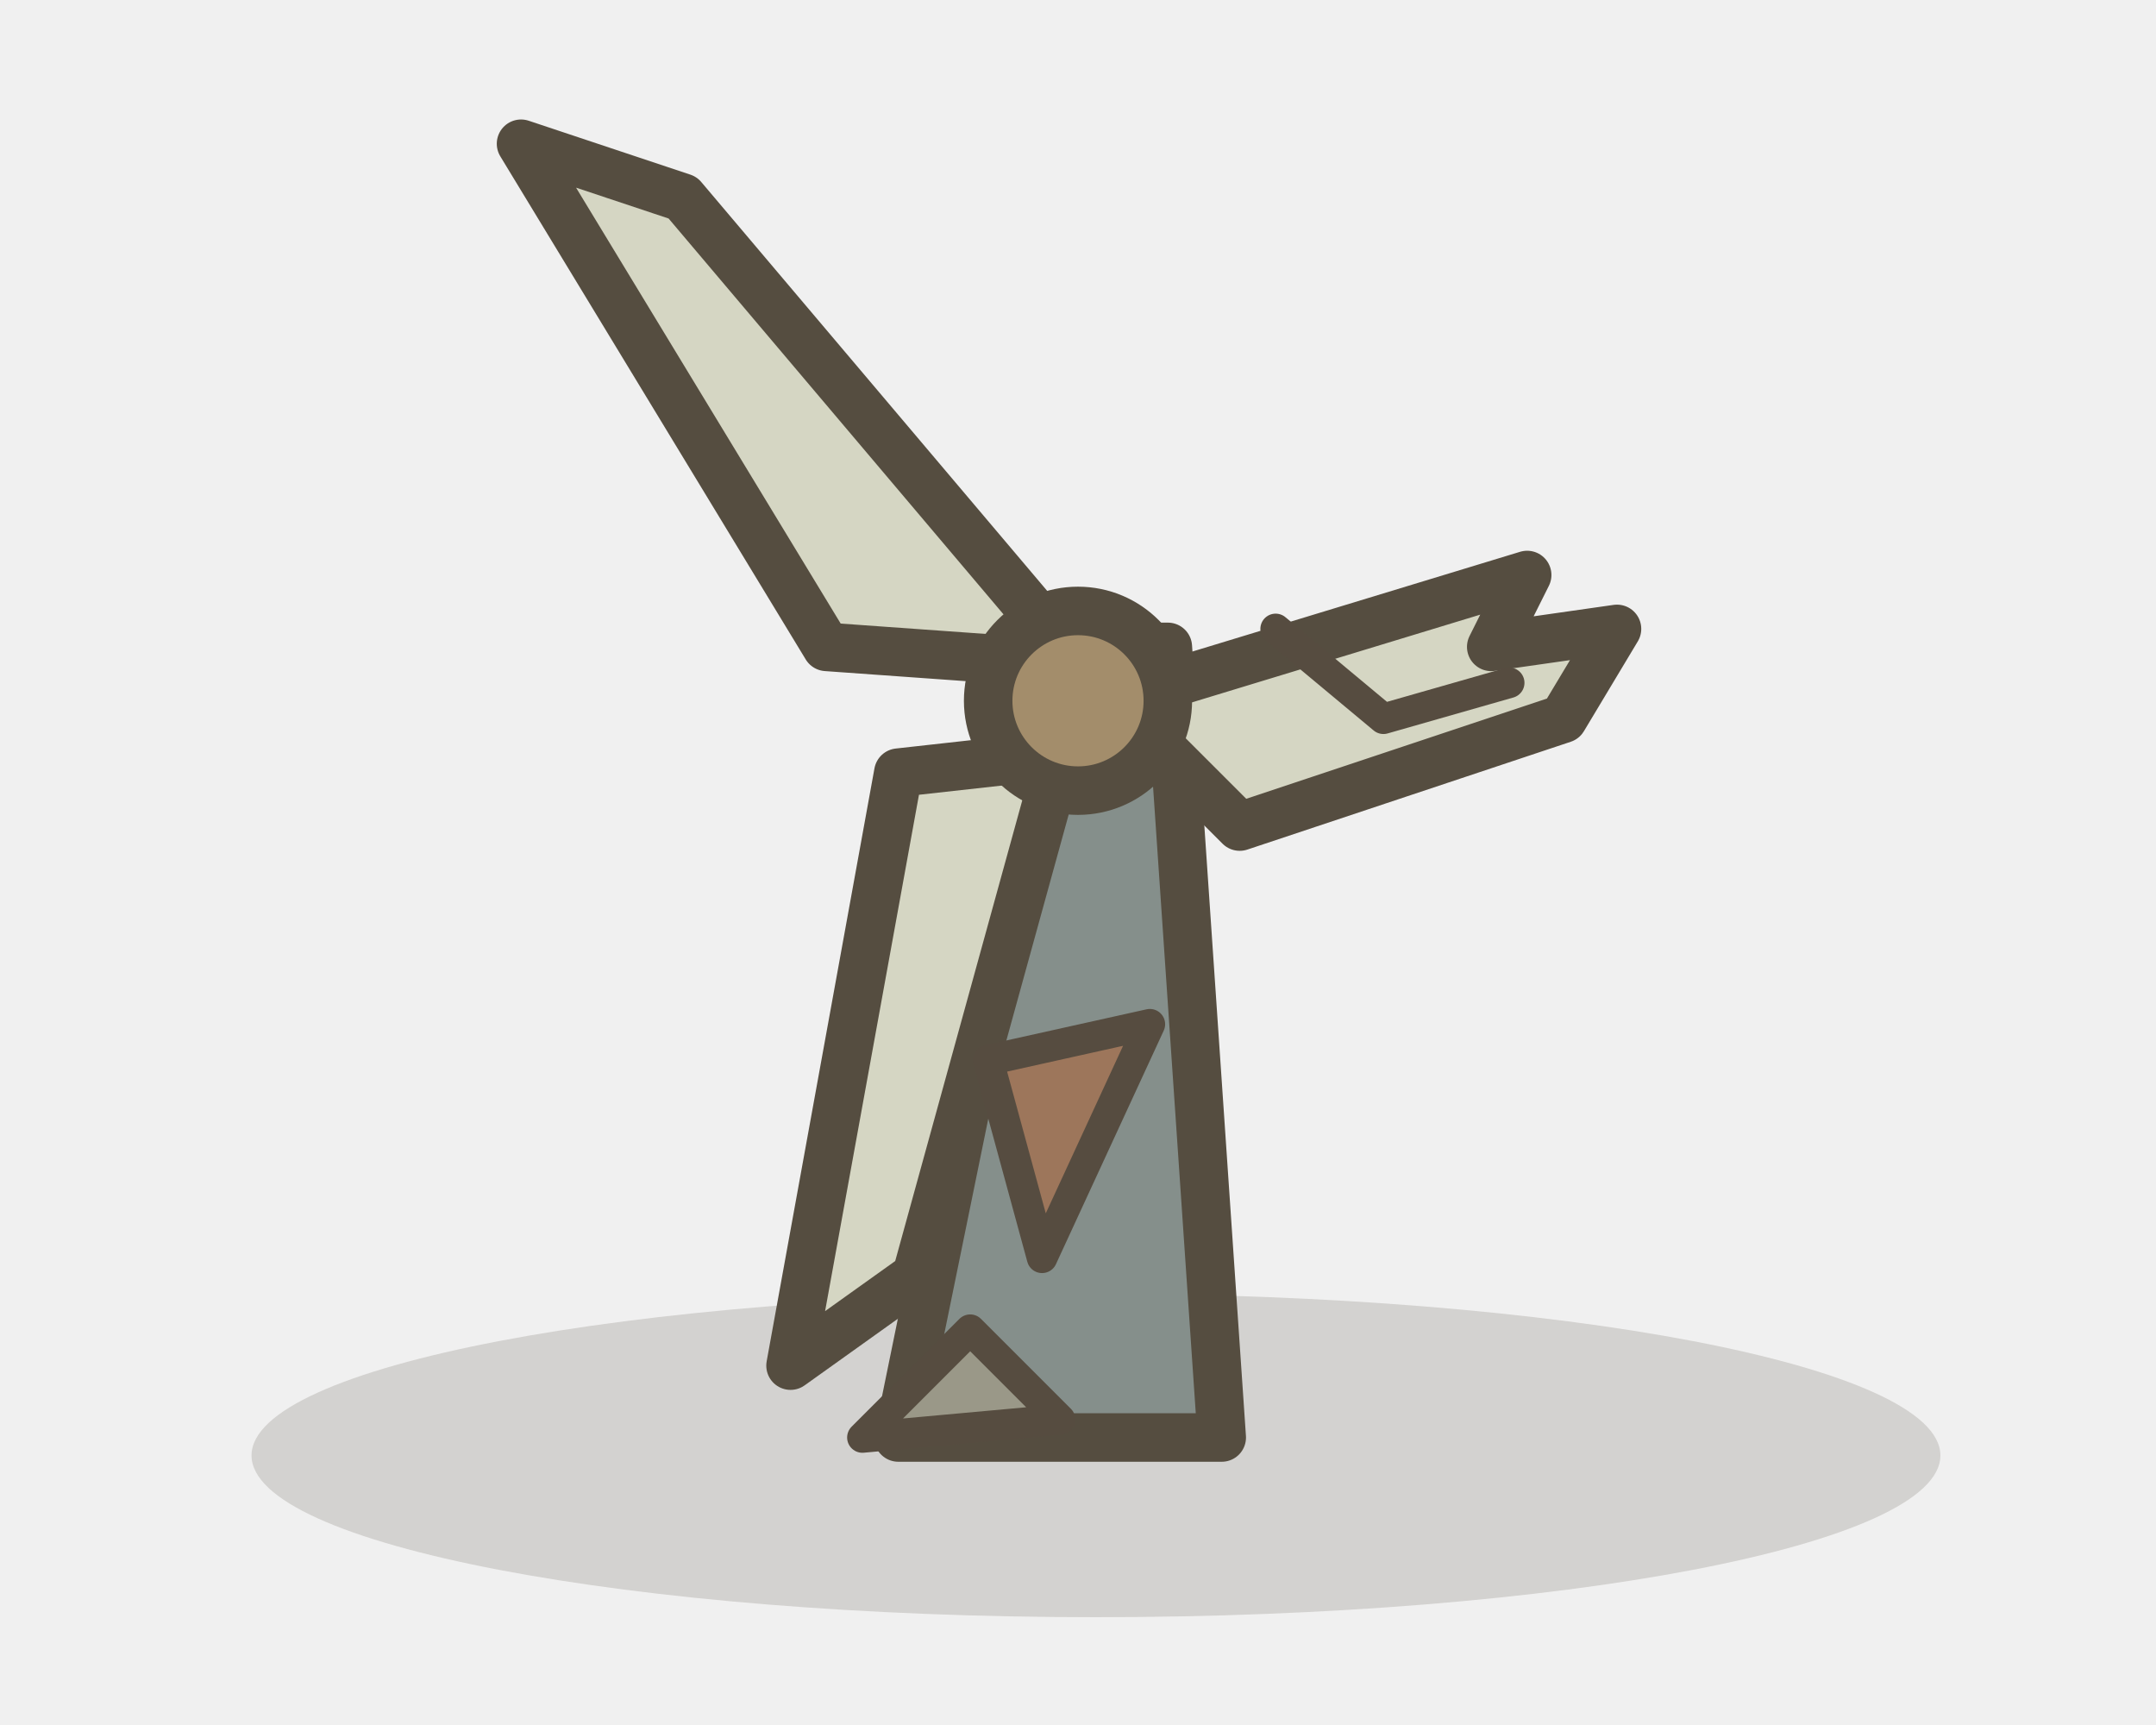
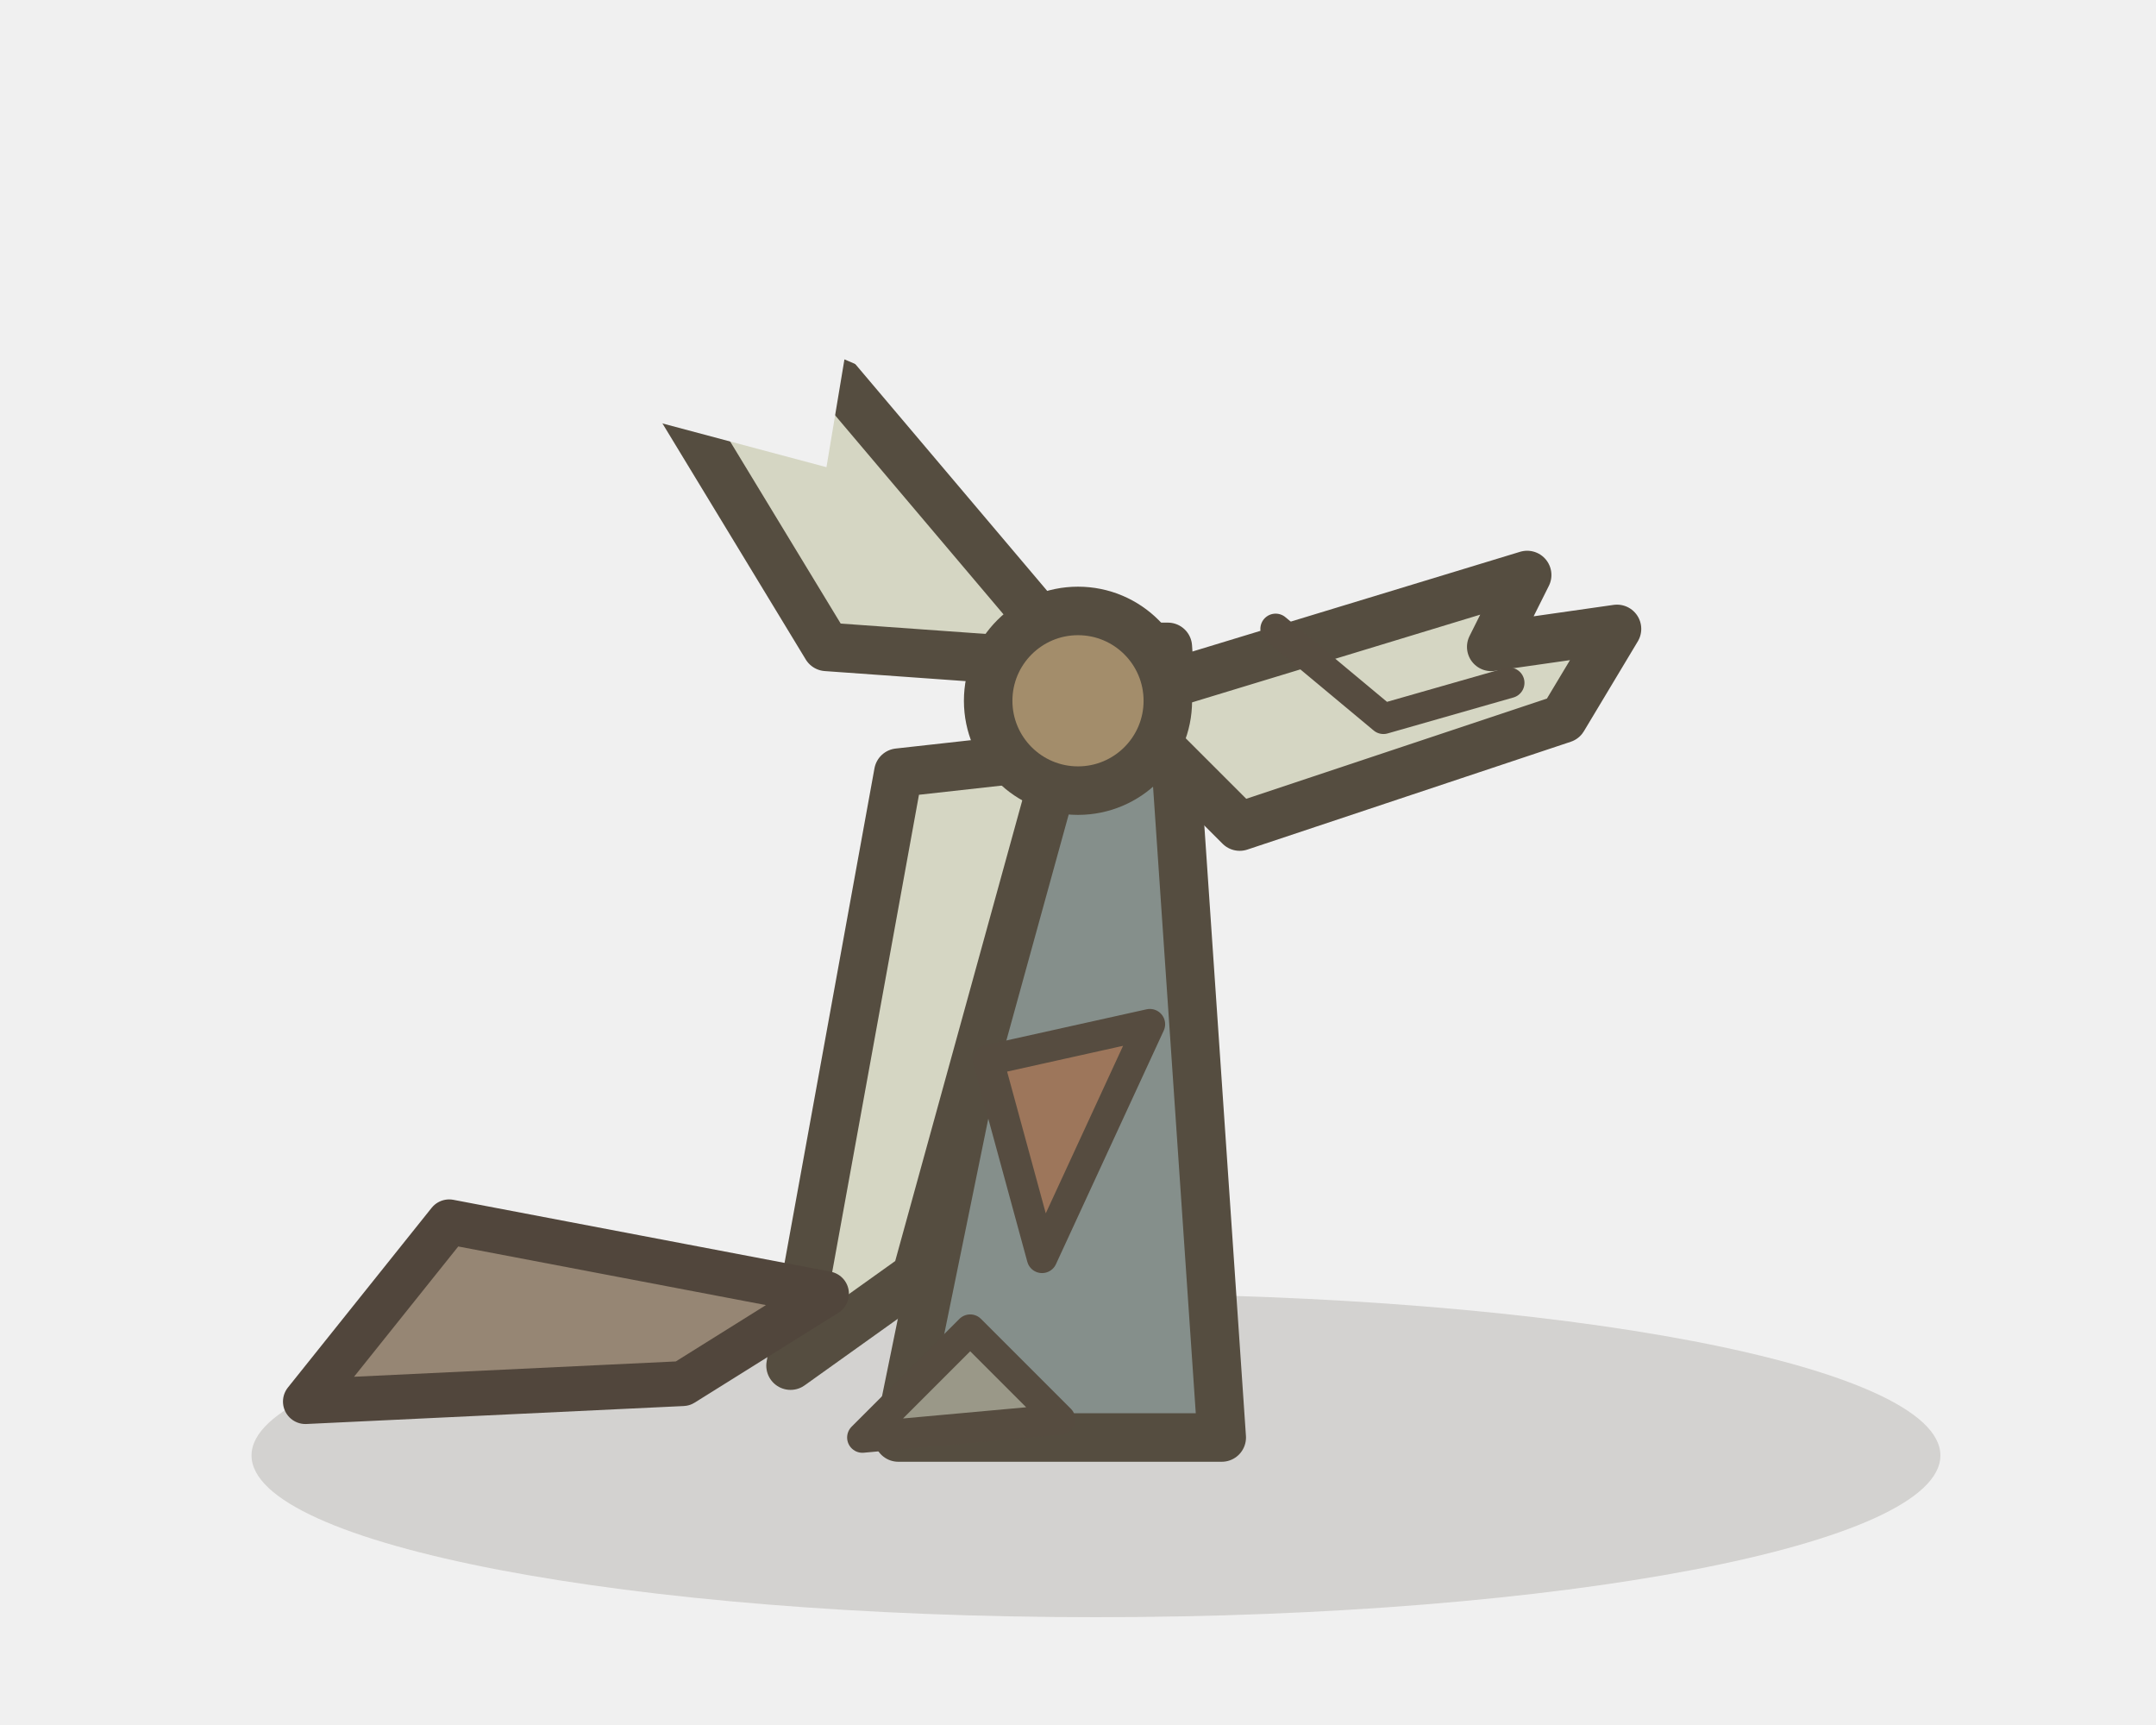
<svg xmlns="http://www.w3.org/2000/svg" width="120" height="96" viewBox="0 0 120 96">
+   <defs>
+     <mask id="break">
+       <rect width="100%" height="100%" fill="white" />
+       <path d="M0 0h47l7 23-7-3-1 6-15-4z" fill="black" />
+     </mask>
+   </defs>
  <ellipse cx="61" cy="81" rx="47" ry="9" fill="#50483b" opacity=".18" />
-   <g stroke="#554d40" stroke-width="2.7" stroke-linejoin="round" stroke-linecap="round">
+   <g mask="url(#break)" stroke="#554d40" stroke-width="2.7" stroke-linejoin="round" stroke-linecap="round">
    <path d="M50 80l9-44h6l3 44z" fill="#858f8b" />
    <path d="M60 37 38 11l-9-3 17 28zm2 2 23-7-2 4 7-1-3 5-18 6zm-3 3-8 29-7 5 6-33z" fill="#d5d6c3" />
    <circle cx="60" cy="39" r="5" fill="#a38d6b" />
    <path d="m55 59 9-2-6 13z" fill="#9d765b" stroke="#564c40" stroke-width="1.7" />
    <path d="m71 35 6 5 7-2" fill="none" stroke="#564c40" stroke-width="1.7" />
    <path d="m48 80 6-6 5 5z" fill="#9a9888" stroke="#564c40" stroke-width="1.7" />
  </g>
+   <path d="m17 78 8-10 21 4-8 5z" stroke="#51463c" stroke-width="2.5" stroke-linejoin="round" fill="#968674" />
</svg>
